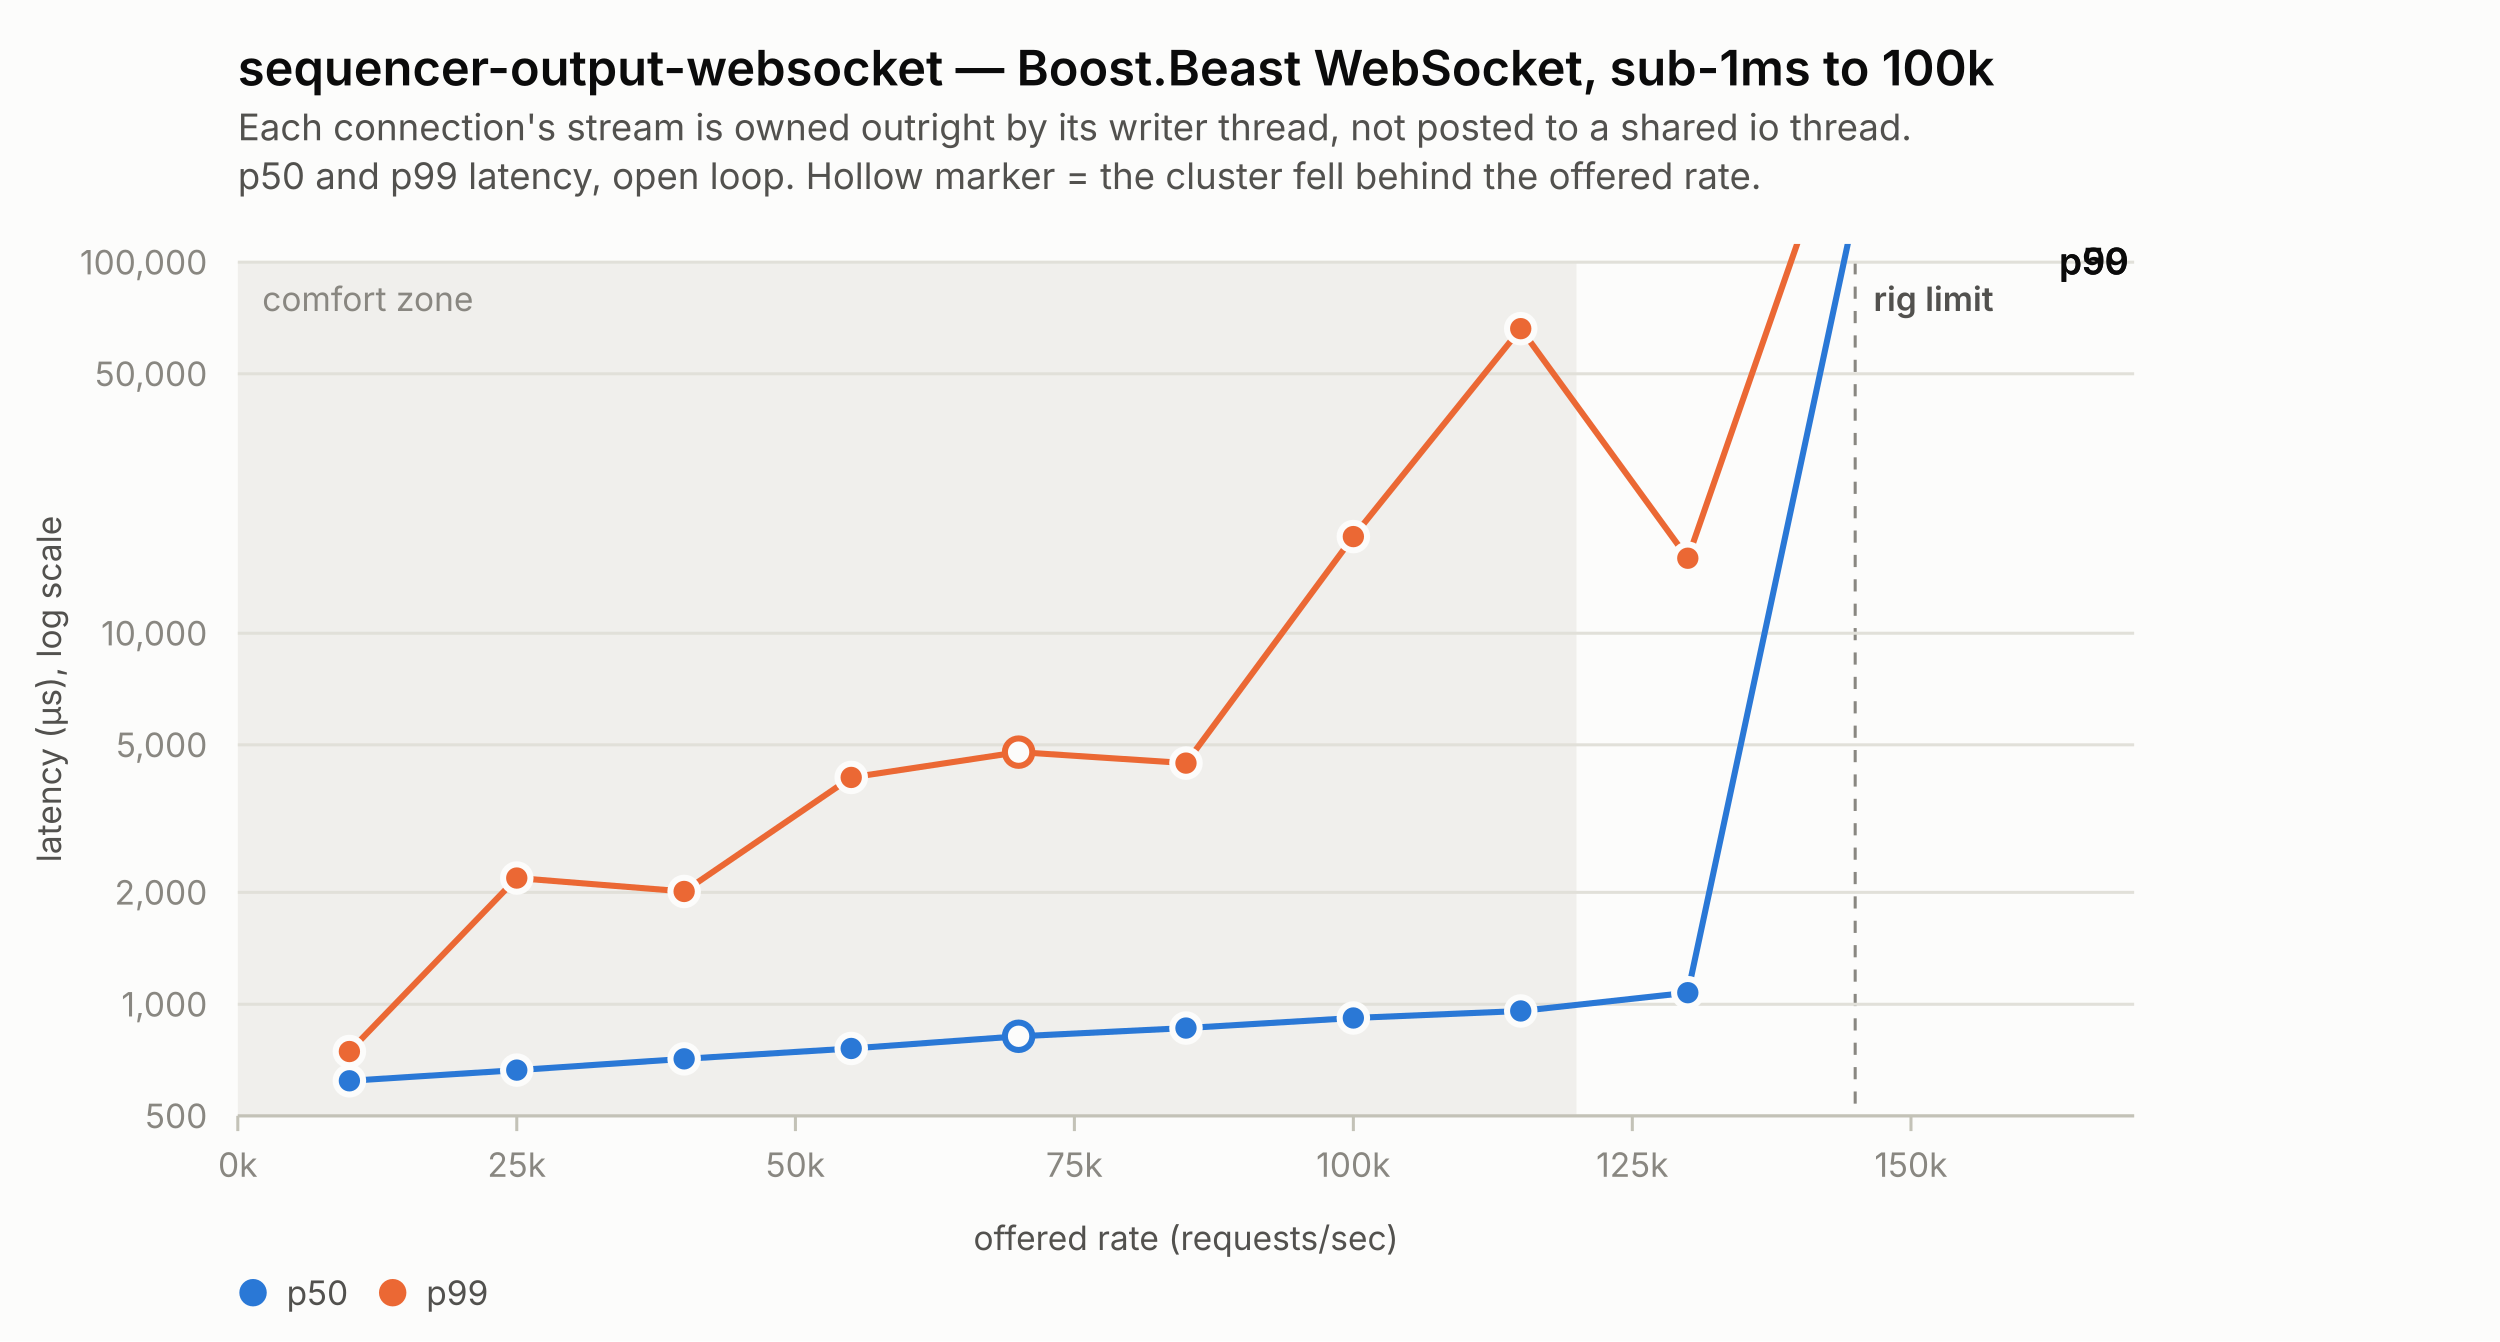
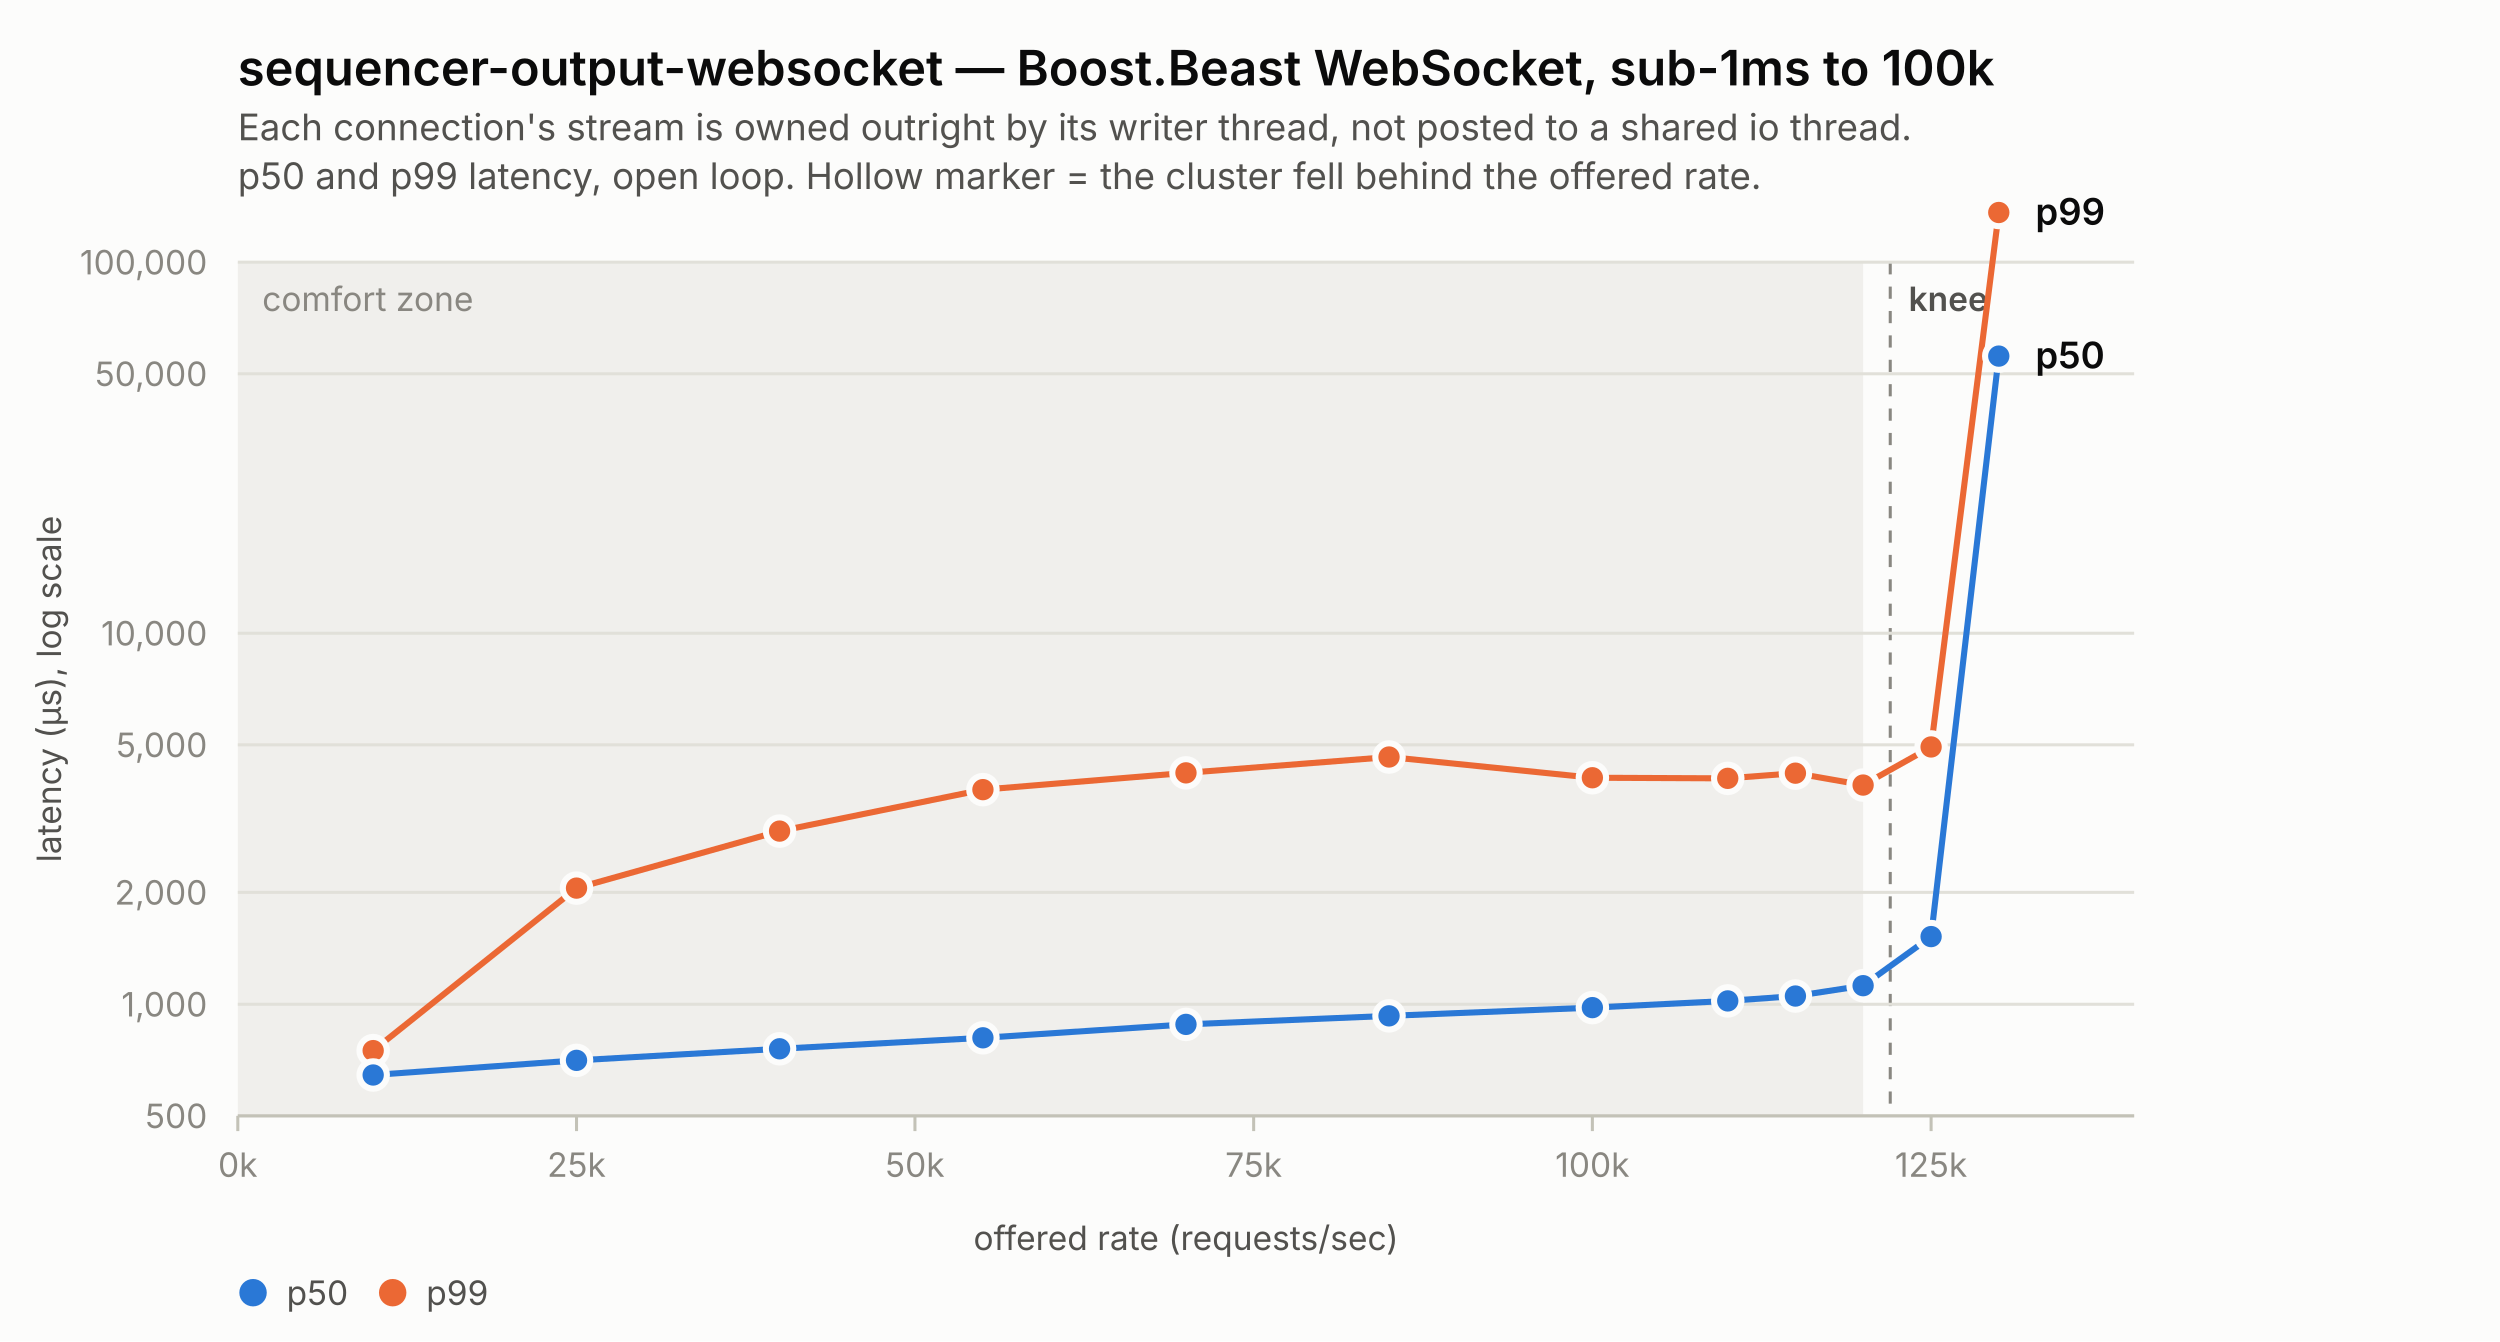
<svg xmlns="http://www.w3.org/2000/svg" width="820" height="440" viewBox="0 0 820 440" font-family="system-ui,-apple-system,&quot;Segoe UI&quot;,sans-serif" role="img" aria-label="sequencer-output-websocket — Boost.Beast WebSocket, sub-1ms to 100k">
  <rect width="820" height="440" fill="#fcfcfb" />
  <text x="78" y="28" font-size="16" font-weight="600" fill="#0b0b0b">sequencer-output-websocket — Boost.Beast WebSocket, sub-1ms to 100k</text>
  <text x="78" y="46" font-size="12" fill="#52514e">Each connection's stream is owned outright by its writer thread, not posted to a shared io thread.</text>
  <text x="78" y="62" font-size="12" fill="#52514e">p50 and p99 latency, open loop. Hollow marker = the cluster fell behind the offered rate.</text>
-   <rect x="78" y="86" width="439.1" height="280" fill="#f0efec" />
+   <rect x="78" y="86" width="533.1" height="280" fill="#f0efec" />
  <text x="86" y="102" font-size="11" fill="#898781">comfort zone</text>
-   <line x1="608.5" y1="86" x2="608.5" y2="366" stroke="#898781" stroke-width="1" stroke-dasharray="4 4" />
-   <text x="614.5" y="102" font-size="11" font-weight="600" fill="#52514e">rig limit</text>
+   <line x1="620.0" y1="86" x2="620.0" y2="366" stroke="#898781" stroke-width="1" stroke-dasharray="4 4" />
+   <text x="626.0" y="102" font-size="11" font-weight="600" fill="#52514e">knee</text>
  <line x1="78" y1="366.0" x2="700" y2="366.0" stroke="#e1e0d9" stroke-width="1" />
  <text x="68" y="370.0" font-size="11" fill="#898781" text-anchor="end">500</text>
  <line x1="78" y1="329.4" x2="700" y2="329.4" stroke="#e1e0d9" stroke-width="1" />
  <text x="68" y="333.4" font-size="11" fill="#898781" text-anchor="end">1,000</text>
  <line x1="78" y1="292.7" x2="700" y2="292.7" stroke="#e1e0d9" stroke-width="1" />
  <text x="68" y="296.7" font-size="11" fill="#898781" text-anchor="end">2,000</text>
  <line x1="78" y1="244.3" x2="700" y2="244.3" stroke="#e1e0d9" stroke-width="1" />
  <text x="68" y="248.3" font-size="11" fill="#898781" text-anchor="end">5,000</text>
  <line x1="78" y1="207.7" x2="700" y2="207.7" stroke="#e1e0d9" stroke-width="1" />
  <text x="68" y="211.7" font-size="11" fill="#898781" text-anchor="end">10,000</text>
  <line x1="78" y1="122.6" x2="700" y2="122.6" stroke="#e1e0d9" stroke-width="1" />
  <text x="68" y="126.6" font-size="11" fill="#898781" text-anchor="end">50,000</text>
  <line x1="78" y1="86.0" x2="700" y2="86.0" stroke="#e1e0d9" stroke-width="1" />
  <text x="68" y="90.0" font-size="11" fill="#898781" text-anchor="end">100,000</text>
  <text x="20" y="226" font-size="11" fill="#52514e" text-anchor="middle" transform="rotate(-90 20 226)">latency (µs), log scale</text>
  <line x1="78" y1="366" x2="700" y2="366" stroke="#c3c2b7" stroke-width="1" />
  <line x1="78.0" y1="366" x2="78.0" y2="371" stroke="#c3c2b7" stroke-width="1" />
  <text x="78.0" y="386" font-size="11" fill="#898781" text-anchor="middle">0k</text>
-   <line x1="169.5" y1="366" x2="169.5" y2="371" stroke="#c3c2b7" stroke-width="1" />
-   <text x="169.5" y="386" font-size="11" fill="#898781" text-anchor="middle">25k</text>
-   <line x1="260.9" y1="366" x2="260.9" y2="371" stroke="#c3c2b7" stroke-width="1" />
-   <text x="260.9" y="386" font-size="11" fill="#898781" text-anchor="middle">50k</text>
-   <line x1="352.4" y1="366" x2="352.4" y2="371" stroke="#c3c2b7" stroke-width="1" />
-   <text x="352.4" y="386" font-size="11" fill="#898781" text-anchor="middle">75k</text>
-   <line x1="443.9" y1="366" x2="443.9" y2="371" stroke="#c3c2b7" stroke-width="1" />
-   <text x="443.9" y="386" font-size="11" fill="#898781" text-anchor="middle">100k</text>
-   <line x1="535.4" y1="366" x2="535.4" y2="371" stroke="#c3c2b7" stroke-width="1" />
-   <text x="535.4" y="386" font-size="11" fill="#898781" text-anchor="middle">125k</text>
-   <line x1="626.8" y1="366" x2="626.8" y2="371" stroke="#c3c2b7" stroke-width="1" />
-   <text x="626.8" y="386" font-size="11" fill="#898781" text-anchor="middle">150k</text>
+   <line x1="189.1" y1="366" x2="189.1" y2="371" stroke="#c3c2b7" stroke-width="1" />
+   <text x="189.1" y="386" font-size="11" fill="#898781" text-anchor="middle">25k</text>
+   <line x1="300.1" y1="366" x2="300.1" y2="371" stroke="#c3c2b7" stroke-width="1" />
+   <text x="300.1" y="386" font-size="11" fill="#898781" text-anchor="middle">50k</text>
+   <line x1="411.2" y1="366" x2="411.2" y2="371" stroke="#c3c2b7" stroke-width="1" />
+   <text x="411.2" y="386" font-size="11" fill="#898781" text-anchor="middle">75k</text>
+   <line x1="522.3" y1="366" x2="522.3" y2="371" stroke="#c3c2b7" stroke-width="1" />
+   <text x="522.3" y="386" font-size="11" fill="#898781" text-anchor="middle">100k</text>
+   <line x1="633.4" y1="366" x2="633.4" y2="371" stroke="#c3c2b7" stroke-width="1" />
+   <text x="633.4" y="386" font-size="11" fill="#898781" text-anchor="middle">125k</text>
  <text x="389" y="410" font-size="11" fill="#52514e" text-anchor="middle">offered rate (requests/sec)</text>
-   <defs>
-     <clipPath id="plot">
-       <rect x="72" y="80" width="634" height="292" />
-     </clipPath>
-   </defs>
-   <g clip-path="url(#plot)">
-     <path d="M114.6,344.9 L169.5,288.0 L224.4,292.4 L279.2,255.0 L334.1,246.7 L389.0,250.3 L443.9,176.0 L498.8,107.8 L553.6,183.1 L608.5,25.3 L663.4,-40.1" fill="none" stroke="#eb6834" stroke-width="2" stroke-linejoin="round" stroke-linecap="round" />
-     <circle cx="114.6" cy="344.9" r="4.5" fill="#eb6834" stroke="#fcfcfb" stroke-width="2" />
-     <circle cx="169.5" cy="288.0" r="4.5" fill="#eb6834" stroke="#fcfcfb" stroke-width="2" />
-     <circle cx="224.4" cy="292.4" r="4.5" fill="#eb6834" stroke="#fcfcfb" stroke-width="2" />
-     <circle cx="279.2" cy="255.0" r="4.5" fill="#eb6834" stroke="#fcfcfb" stroke-width="2" />
-     <circle cx="334.1" cy="246.7" r="4.5" fill="#fcfcfb" stroke="#eb6834" stroke-width="2" />
-     <circle cx="389.0" cy="250.3" r="4.5" fill="#eb6834" stroke="#fcfcfb" stroke-width="2" />
-     <circle cx="443.9" cy="176.0" r="4.5" fill="#eb6834" stroke="#fcfcfb" stroke-width="2" />
-     <circle cx="498.8" cy="107.8" r="4.5" fill="#eb6834" stroke="#fcfcfb" stroke-width="2" />
-     <circle cx="553.6" cy="183.1" r="4.5" fill="#eb6834" stroke="#fcfcfb" stroke-width="2" />
-     <circle cx="608.5" cy="25.3" r="4.5" fill="#fcfcfb" stroke="#eb6834" stroke-width="2" />
-     <circle cx="663.4" cy="-40.1" r="4.5" fill="#fcfcfb" stroke="#eb6834" stroke-width="2" />
-     <path d="M114.6,354.5 L169.5,351.0 L224.4,347.3 L279.2,343.9 L334.1,339.9 L389.0,337.2 L443.9,333.9 L498.8,331.6 L553.6,325.6 L608.5,68.6 L663.4,10.2" fill="none" stroke="#2a78d6" stroke-width="2" stroke-linejoin="round" stroke-linecap="round" />
-     <circle cx="114.6" cy="354.5" r="4.5" fill="#2a78d6" stroke="#fcfcfb" stroke-width="2" />
-     <circle cx="169.5" cy="351.0" r="4.5" fill="#2a78d6" stroke="#fcfcfb" stroke-width="2" />
-     <circle cx="224.4" cy="347.3" r="4.5" fill="#2a78d6" stroke="#fcfcfb" stroke-width="2" />
-     <circle cx="279.2" cy="343.9" r="4.5" fill="#2a78d6" stroke="#fcfcfb" stroke-width="2" />
-     <circle cx="334.1" cy="339.9" r="4.5" fill="#fcfcfb" stroke="#2a78d6" stroke-width="2" />
-     <circle cx="389.0" cy="337.2" r="4.5" fill="#2a78d6" stroke="#fcfcfb" stroke-width="2" />
-     <circle cx="443.9" cy="333.9" r="4.5" fill="#2a78d6" stroke="#fcfcfb" stroke-width="2" />
-     <circle cx="498.8" cy="331.6" r="4.5" fill="#2a78d6" stroke="#fcfcfb" stroke-width="2" />
-     <circle cx="553.6" cy="325.6" r="4.5" fill="#2a78d6" stroke="#fcfcfb" stroke-width="2" />
-     <circle cx="608.5" cy="68.6" r="4.5" fill="#fcfcfb" stroke="#2a78d6" stroke-width="2" />
-     <circle cx="663.4" cy="10.2" r="4.5" fill="#fcfcfb" stroke="#2a78d6" stroke-width="2" />
-   </g>
-   <text x="675.4" y="90.0" font-size="12" font-weight="600" fill="#0b0b0b">p99</text>
-   <text x="675.4" y="90.0" font-size="12" font-weight="600" fill="#0b0b0b">p50</text>
+   <path d="M122.4,344.6 L189.1,291.3 L255.7,272.6 L322.4,259.0 L389.0,253.5 L455.6,248.3 L522.3,255.1 L566.7,255.3 L588.9,253.6 L611.1,257.5 L633.4,245.0 L655.6,69.7" fill="none" stroke="#eb6834" stroke-width="2" stroke-linejoin="round" stroke-linecap="round" />
+   <circle cx="122.4" cy="344.6" r="4.5" fill="#eb6834" stroke="#fcfcfb" stroke-width="2" />
+   <circle cx="189.1" cy="291.3" r="4.5" fill="#eb6834" stroke="#fcfcfb" stroke-width="2" />
+   <circle cx="255.7" cy="272.6" r="4.5" fill="#eb6834" stroke="#fcfcfb" stroke-width="2" />
+   <circle cx="322.4" cy="259.0" r="4.5" fill="#eb6834" stroke="#fcfcfb" stroke-width="2" />
+   <circle cx="389.0" cy="253.5" r="4.5" fill="#eb6834" stroke="#fcfcfb" stroke-width="2" />
+   <circle cx="455.6" cy="248.3" r="4.5" fill="#eb6834" stroke="#fcfcfb" stroke-width="2" />
+   <circle cx="522.3" cy="255.1" r="4.5" fill="#eb6834" stroke="#fcfcfb" stroke-width="2" />
+   <circle cx="566.7" cy="255.3" r="4.5" fill="#eb6834" stroke="#fcfcfb" stroke-width="2" />
+   <circle cx="588.9" cy="253.6" r="4.5" fill="#eb6834" stroke="#fcfcfb" stroke-width="2" />
+   <circle cx="611.1" cy="257.5" r="4.5" fill="#eb6834" stroke="#fcfcfb" stroke-width="2" />
+   <circle cx="633.4" cy="245.0" r="4.5" fill="#eb6834" stroke="#fcfcfb" stroke-width="2" />
+   <circle cx="655.6" cy="69.7" r="4.5" fill="#eb6834" stroke="#fcfcfb" stroke-width="2" />
+   <text x="667.6" y="73.7" font-size="12" font-weight="600" fill="#0b0b0b">p99</text>
+   <path d="M122.4,352.6 L189.1,347.8 L255.7,344.0 L322.4,340.4 L389.0,336.0 L455.6,333.2 L522.3,330.5 L566.7,328.3 L588.9,326.7 L611.1,323.3 L633.4,307.2 L655.6,116.8" fill="none" stroke="#2a78d6" stroke-width="2" stroke-linejoin="round" stroke-linecap="round" />
+   <circle cx="122.4" cy="352.6" r="4.5" fill="#2a78d6" stroke="#fcfcfb" stroke-width="2" />
+   <circle cx="189.1" cy="347.8" r="4.5" fill="#2a78d6" stroke="#fcfcfb" stroke-width="2" />
+   <circle cx="255.7" cy="344.0" r="4.5" fill="#2a78d6" stroke="#fcfcfb" stroke-width="2" />
+   <circle cx="322.4" cy="340.4" r="4.5" fill="#2a78d6" stroke="#fcfcfb" stroke-width="2" />
+   <circle cx="389.0" cy="336.0" r="4.5" fill="#2a78d6" stroke="#fcfcfb" stroke-width="2" />
+   <circle cx="455.6" cy="333.2" r="4.5" fill="#2a78d6" stroke="#fcfcfb" stroke-width="2" />
+   <circle cx="522.3" cy="330.5" r="4.5" fill="#2a78d6" stroke="#fcfcfb" stroke-width="2" />
+   <circle cx="566.7" cy="328.3" r="4.5" fill="#2a78d6" stroke="#fcfcfb" stroke-width="2" />
+   <circle cx="588.9" cy="326.7" r="4.5" fill="#2a78d6" stroke="#fcfcfb" stroke-width="2" />
+   <circle cx="611.1" cy="323.3" r="4.5" fill="#2a78d6" stroke="#fcfcfb" stroke-width="2" />
+   <circle cx="633.4" cy="307.2" r="4.5" fill="#2a78d6" stroke="#fcfcfb" stroke-width="2" />
+   <circle cx="655.6" cy="116.8" r="4.5" fill="#2a78d6" stroke="#fcfcfb" stroke-width="2" />
+   <text x="667.6" y="120.8" font-size="12" font-weight="600" fill="#0b0b0b">p50</text>
  <circle cx="83" cy="424" r="4.5" fill="#2a78d6" />
  <text x="94" y="428" font-size="11" fill="#52514e">p50</text>
  <circle cx="128.8" cy="424" r="4.5" fill="#eb6834" />
  <text x="139.8" y="428" font-size="11" fill="#52514e">p99</text>
</svg>
